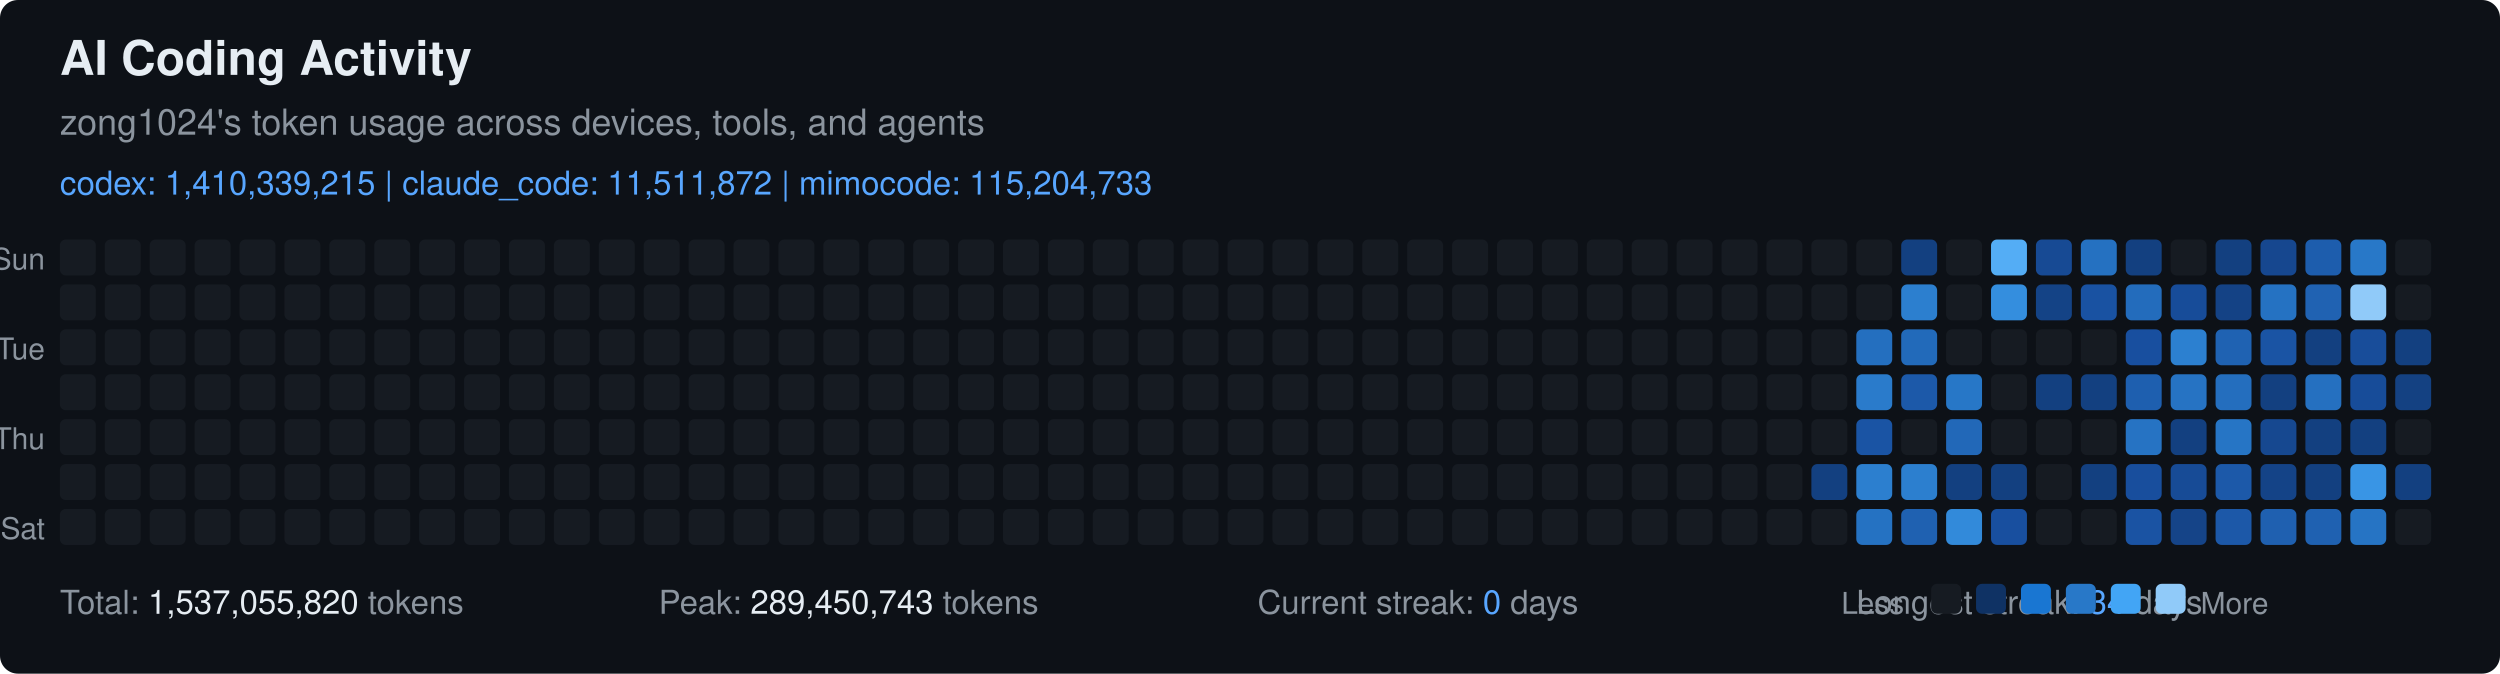
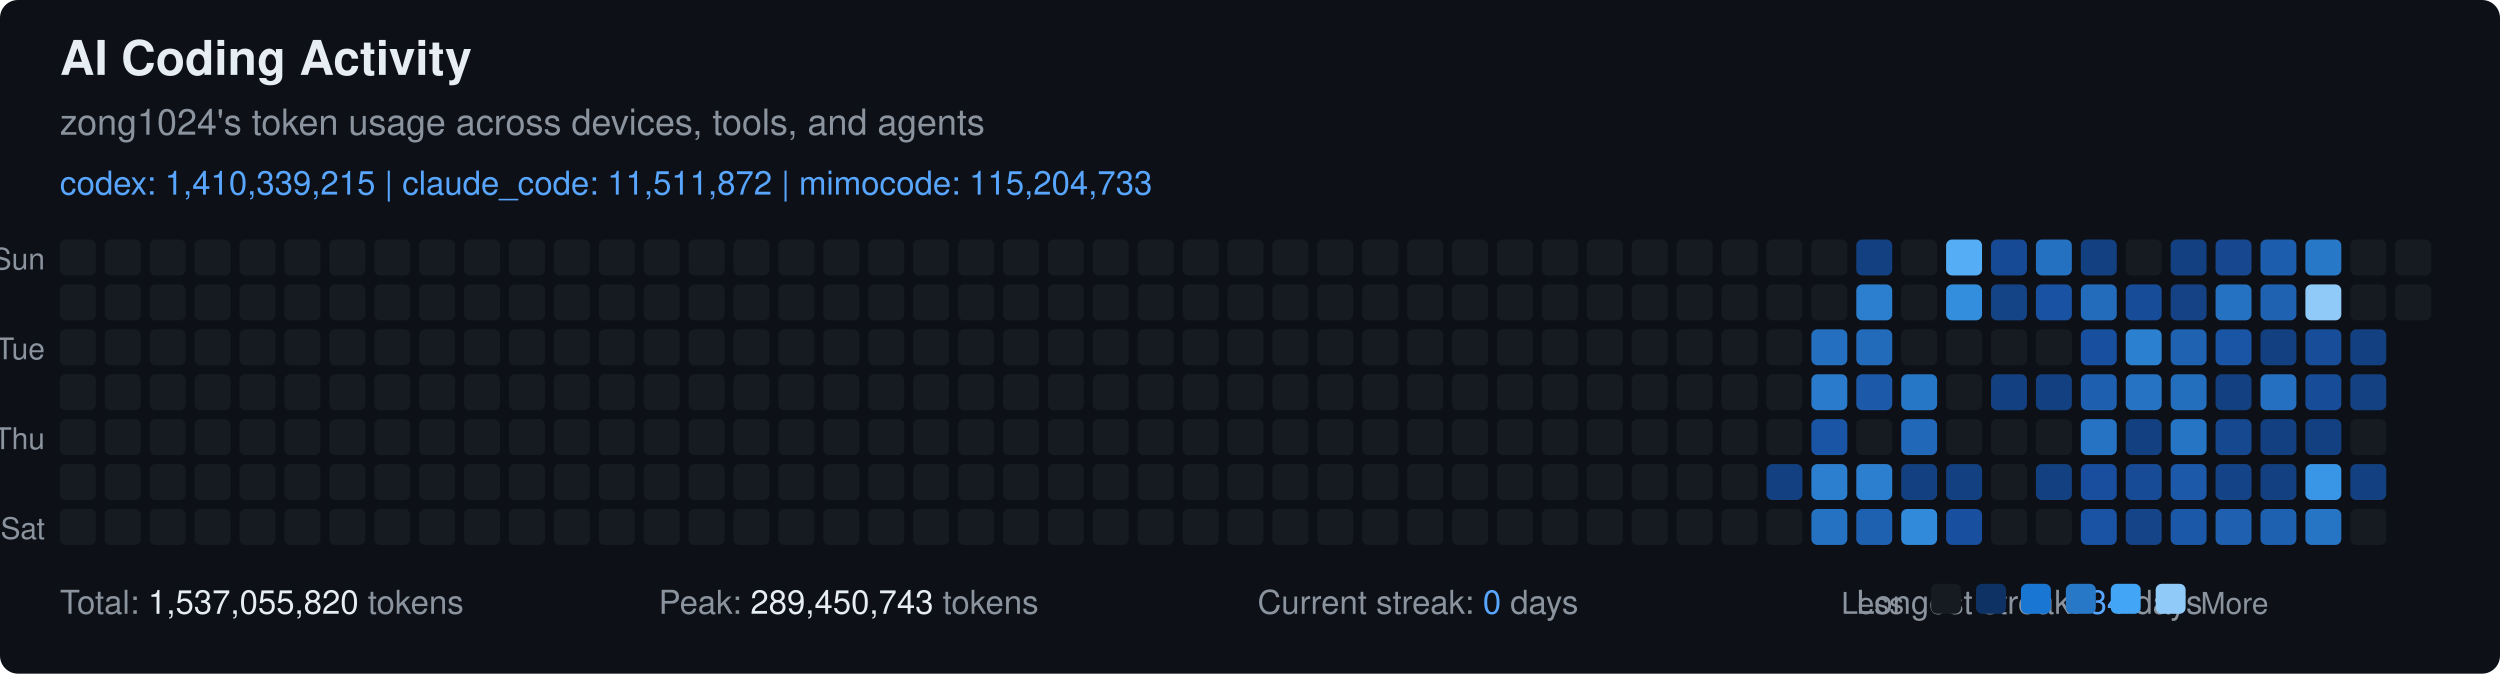
<svg xmlns="http://www.w3.org/2000/svg" width="835" height="225" viewBox="0 0 835 225" font-family="-apple-system, BlinkMacSystemFont, 'Segoe UI', Helvetica, Arial, sans-serif">
  <rect width="835" height="225" fill="#0d1117" rx="6" ry="6" />
  <text x="20" y="25" fill="#e6edf3" font-size="16" font-weight="600">
    AI Coding Activity
  </text>
  <text x="20" y="45" fill="#8b949e" font-size="12">
    zong1024's token usage across devices, tools, and agents
  </text>
  <text x="20" y="65" fill="#58a6ff" font-size="11">
    codex: 1,410,339,215 | claude_code: 11,511,872 | mimocode: 115,204,733
  </text>
  <text x="15" y="90" fill="#8b949e" font-size="10" text-anchor="end">Sun</text>
  <text x="15" y="120" fill="#8b949e" font-size="10" text-anchor="end">Tue</text>
  <text x="15" y="150" fill="#8b949e" font-size="10" text-anchor="end">Thu</text>
  <text x="15" y="180" fill="#8b949e" font-size="10" text-anchor="end">Sat</text>
  <rect x="20" y="80" width="12" height="12" fill="#161b22" rx="2" ry="2" />
  <rect x="20" y="95" width="12" height="12" fill="#161b22" rx="2" ry="2" />
  <rect x="20" y="110" width="12" height="12" fill="#161b22" rx="2" ry="2" />
  <rect x="20" y="125" width="12" height="12" fill="#161b22" rx="2" ry="2" />
  <rect x="20" y="140" width="12" height="12" fill="#161b22" rx="2" ry="2" />
  <rect x="20" y="155" width="12" height="12" fill="#161b22" rx="2" ry="2" />
  <rect x="20" y="170" width="12" height="12" fill="#161b22" rx="2" ry="2" />
  <rect x="35" y="80" width="12" height="12" fill="#161b22" rx="2" ry="2" />
  <rect x="35" y="95" width="12" height="12" fill="#161b22" rx="2" ry="2" />
  <rect x="35" y="110" width="12" height="12" fill="#161b22" rx="2" ry="2" />
  <rect x="35" y="125" width="12" height="12" fill="#161b22" rx="2" ry="2" />
  <rect x="35" y="140" width="12" height="12" fill="#161b22" rx="2" ry="2" />
  <rect x="35" y="155" width="12" height="12" fill="#161b22" rx="2" ry="2" />
  <rect x="35" y="170" width="12" height="12" fill="#161b22" rx="2" ry="2" />
  <rect x="50" y="80" width="12" height="12" fill="#161b22" rx="2" ry="2" />
  <rect x="50" y="95" width="12" height="12" fill="#161b22" rx="2" ry="2" />
  <rect x="50" y="110" width="12" height="12" fill="#161b22" rx="2" ry="2" />
  <rect x="50" y="125" width="12" height="12" fill="#161b22" rx="2" ry="2" />
  <rect x="50" y="140" width="12" height="12" fill="#161b22" rx="2" ry="2" />
  <rect x="50" y="155" width="12" height="12" fill="#161b22" rx="2" ry="2" />
  <rect x="50" y="170" width="12" height="12" fill="#161b22" rx="2" ry="2" />
  <rect x="65" y="80" width="12" height="12" fill="#161b22" rx="2" ry="2" />
  <rect x="65" y="95" width="12" height="12" fill="#161b22" rx="2" ry="2" />
  <rect x="65" y="110" width="12" height="12" fill="#161b22" rx="2" ry="2" />
  <rect x="65" y="125" width="12" height="12" fill="#161b22" rx="2" ry="2" />
  <rect x="65" y="140" width="12" height="12" fill="#161b22" rx="2" ry="2" />
  <rect x="65" y="155" width="12" height="12" fill="#161b22" rx="2" ry="2" />
  <rect x="65" y="170" width="12" height="12" fill="#161b22" rx="2" ry="2" />
  <rect x="80" y="80" width="12" height="12" fill="#161b22" rx="2" ry="2" />
  <rect x="80" y="95" width="12" height="12" fill="#161b22" rx="2" ry="2" />
  <rect x="80" y="110" width="12" height="12" fill="#161b22" rx="2" ry="2" />
  <rect x="80" y="125" width="12" height="12" fill="#161b22" rx="2" ry="2" />
  <rect x="80" y="140" width="12" height="12" fill="#161b22" rx="2" ry="2" />
  <rect x="80" y="155" width="12" height="12" fill="#161b22" rx="2" ry="2" />
  <rect x="80" y="170" width="12" height="12" fill="#161b22" rx="2" ry="2" />
  <rect x="95" y="80" width="12" height="12" fill="#161b22" rx="2" ry="2" />
  <rect x="95" y="95" width="12" height="12" fill="#161b22" rx="2" ry="2" />
  <rect x="95" y="110" width="12" height="12" fill="#161b22" rx="2" ry="2" />
  <rect x="95" y="125" width="12" height="12" fill="#161b22" rx="2" ry="2" />
  <rect x="95" y="140" width="12" height="12" fill="#161b22" rx="2" ry="2" />
  <rect x="95" y="155" width="12" height="12" fill="#161b22" rx="2" ry="2" />
  <rect x="95" y="170" width="12" height="12" fill="#161b22" rx="2" ry="2" />
  <rect x="110" y="80" width="12" height="12" fill="#161b22" rx="2" ry="2" />
  <rect x="110" y="95" width="12" height="12" fill="#161b22" rx="2" ry="2" />
  <rect x="110" y="110" width="12" height="12" fill="#161b22" rx="2" ry="2" />
  <rect x="110" y="125" width="12" height="12" fill="#161b22" rx="2" ry="2" />
  <rect x="110" y="140" width="12" height="12" fill="#161b22" rx="2" ry="2" />
  <rect x="110" y="155" width="12" height="12" fill="#161b22" rx="2" ry="2" />
  <rect x="110" y="170" width="12" height="12" fill="#161b22" rx="2" ry="2" />
  <rect x="125" y="80" width="12" height="12" fill="#161b22" rx="2" ry="2" />
  <rect x="125" y="95" width="12" height="12" fill="#161b22" rx="2" ry="2" />
  <rect x="125" y="110" width="12" height="12" fill="#161b22" rx="2" ry="2" />
  <rect x="125" y="125" width="12" height="12" fill="#161b22" rx="2" ry="2" />
  <rect x="125" y="140" width="12" height="12" fill="#161b22" rx="2" ry="2" />
  <rect x="125" y="155" width="12" height="12" fill="#161b22" rx="2" ry="2" />
  <rect x="125" y="170" width="12" height="12" fill="#161b22" rx="2" ry="2" />
  <rect x="140" y="80" width="12" height="12" fill="#161b22" rx="2" ry="2" />
  <rect x="140" y="95" width="12" height="12" fill="#161b22" rx="2" ry="2" />
  <rect x="140" y="110" width="12" height="12" fill="#161b22" rx="2" ry="2" />
  <rect x="140" y="125" width="12" height="12" fill="#161b22" rx="2" ry="2" />
  <rect x="140" y="140" width="12" height="12" fill="#161b22" rx="2" ry="2" />
  <rect x="140" y="155" width="12" height="12" fill="#161b22" rx="2" ry="2" />
  <rect x="140" y="170" width="12" height="12" fill="#161b22" rx="2" ry="2" />
  <rect x="155" y="80" width="12" height="12" fill="#161b22" rx="2" ry="2" />
  <rect x="155" y="95" width="12" height="12" fill="#161b22" rx="2" ry="2" />
  <rect x="155" y="110" width="12" height="12" fill="#161b22" rx="2" ry="2" />
  <rect x="155" y="125" width="12" height="12" fill="#161b22" rx="2" ry="2" />
  <rect x="155" y="140" width="12" height="12" fill="#161b22" rx="2" ry="2" />
  <rect x="155" y="155" width="12" height="12" fill="#161b22" rx="2" ry="2" />
  <rect x="155" y="170" width="12" height="12" fill="#161b22" rx="2" ry="2" />
  <rect x="170" y="80" width="12" height="12" fill="#161b22" rx="2" ry="2" />
  <rect x="170" y="95" width="12" height="12" fill="#161b22" rx="2" ry="2" />
  <rect x="170" y="110" width="12" height="12" fill="#161b22" rx="2" ry="2" />
  <rect x="170" y="125" width="12" height="12" fill="#161b22" rx="2" ry="2" />
  <rect x="170" y="140" width="12" height="12" fill="#161b22" rx="2" ry="2" />
  <rect x="170" y="155" width="12" height="12" fill="#161b22" rx="2" ry="2" />
  <rect x="170" y="170" width="12" height="12" fill="#161b22" rx="2" ry="2" />
  <rect x="185" y="80" width="12" height="12" fill="#161b22" rx="2" ry="2" />
  <rect x="185" y="95" width="12" height="12" fill="#161b22" rx="2" ry="2" />
  <rect x="185" y="110" width="12" height="12" fill="#161b22" rx="2" ry="2" />
  <rect x="185" y="125" width="12" height="12" fill="#161b22" rx="2" ry="2" />
  <rect x="185" y="140" width="12" height="12" fill="#161b22" rx="2" ry="2" />
  <rect x="185" y="155" width="12" height="12" fill="#161b22" rx="2" ry="2" />
  <rect x="185" y="170" width="12" height="12" fill="#161b22" rx="2" ry="2" />
  <rect x="200" y="80" width="12" height="12" fill="#161b22" rx="2" ry="2" />
  <rect x="200" y="95" width="12" height="12" fill="#161b22" rx="2" ry="2" />
  <rect x="200" y="110" width="12" height="12" fill="#161b22" rx="2" ry="2" />
  <rect x="200" y="125" width="12" height="12" fill="#161b22" rx="2" ry="2" />
  <rect x="200" y="140" width="12" height="12" fill="#161b22" rx="2" ry="2" />
  <rect x="200" y="155" width="12" height="12" fill="#161b22" rx="2" ry="2" />
  <rect x="200" y="170" width="12" height="12" fill="#161b22" rx="2" ry="2" />
  <rect x="215" y="80" width="12" height="12" fill="#161b22" rx="2" ry="2" />
  <rect x="215" y="95" width="12" height="12" fill="#161b22" rx="2" ry="2" />
  <rect x="215" y="110" width="12" height="12" fill="#161b22" rx="2" ry="2" />
  <rect x="215" y="125" width="12" height="12" fill="#161b22" rx="2" ry="2" />
  <rect x="215" y="140" width="12" height="12" fill="#161b22" rx="2" ry="2" />
  <rect x="215" y="155" width="12" height="12" fill="#161b22" rx="2" ry="2" />
  <rect x="215" y="170" width="12" height="12" fill="#161b22" rx="2" ry="2" />
  <rect x="230" y="80" width="12" height="12" fill="#161b22" rx="2" ry="2" />
  <rect x="230" y="95" width="12" height="12" fill="#161b22" rx="2" ry="2" />
  <rect x="230" y="110" width="12" height="12" fill="#161b22" rx="2" ry="2" />
  <rect x="230" y="125" width="12" height="12" fill="#161b22" rx="2" ry="2" />
  <rect x="230" y="140" width="12" height="12" fill="#161b22" rx="2" ry="2" />
  <rect x="230" y="155" width="12" height="12" fill="#161b22" rx="2" ry="2" />
  <rect x="230" y="170" width="12" height="12" fill="#161b22" rx="2" ry="2" />
  <rect x="245" y="80" width="12" height="12" fill="#161b22" rx="2" ry="2" />
  <rect x="245" y="95" width="12" height="12" fill="#161b22" rx="2" ry="2" />
  <rect x="245" y="110" width="12" height="12" fill="#161b22" rx="2" ry="2" />
  <rect x="245" y="125" width="12" height="12" fill="#161b22" rx="2" ry="2" />
  <rect x="245" y="140" width="12" height="12" fill="#161b22" rx="2" ry="2" />
  <rect x="245" y="155" width="12" height="12" fill="#161b22" rx="2" ry="2" />
  <rect x="245" y="170" width="12" height="12" fill="#161b22" rx="2" ry="2" />
  <rect x="260" y="80" width="12" height="12" fill="#161b22" rx="2" ry="2" />
  <rect x="260" y="95" width="12" height="12" fill="#161b22" rx="2" ry="2" />
  <rect x="260" y="110" width="12" height="12" fill="#161b22" rx="2" ry="2" />
  <rect x="260" y="125" width="12" height="12" fill="#161b22" rx="2" ry="2" />
  <rect x="260" y="140" width="12" height="12" fill="#161b22" rx="2" ry="2" />
  <rect x="260" y="155" width="12" height="12" fill="#161b22" rx="2" ry="2" />
  <rect x="260" y="170" width="12" height="12" fill="#161b22" rx="2" ry="2" />
  <rect x="275" y="80" width="12" height="12" fill="#161b22" rx="2" ry="2" />
  <rect x="275" y="95" width="12" height="12" fill="#161b22" rx="2" ry="2" />
  <rect x="275" y="110" width="12" height="12" fill="#161b22" rx="2" ry="2" />
  <rect x="275" y="125" width="12" height="12" fill="#161b22" rx="2" ry="2" />
  <rect x="275" y="140" width="12" height="12" fill="#161b22" rx="2" ry="2" />
  <rect x="275" y="155" width="12" height="12" fill="#161b22" rx="2" ry="2" />
  <rect x="275" y="170" width="12" height="12" fill="#161b22" rx="2" ry="2" />
  <rect x="290" y="80" width="12" height="12" fill="#161b22" rx="2" ry="2" />
  <rect x="290" y="95" width="12" height="12" fill="#161b22" rx="2" ry="2" />
  <rect x="290" y="110" width="12" height="12" fill="#161b22" rx="2" ry="2" />
  <rect x="290" y="125" width="12" height="12" fill="#161b22" rx="2" ry="2" />
  <rect x="290" y="140" width="12" height="12" fill="#161b22" rx="2" ry="2" />
  <rect x="290" y="155" width="12" height="12" fill="#161b22" rx="2" ry="2" />
  <rect x="290" y="170" width="12" height="12" fill="#161b22" rx="2" ry="2" />
  <rect x="305" y="80" width="12" height="12" fill="#161b22" rx="2" ry="2" />
  <rect x="305" y="95" width="12" height="12" fill="#161b22" rx="2" ry="2" />
  <rect x="305" y="110" width="12" height="12" fill="#161b22" rx="2" ry="2" />
  <rect x="305" y="125" width="12" height="12" fill="#161b22" rx="2" ry="2" />
  <rect x="305" y="140" width="12" height="12" fill="#161b22" rx="2" ry="2" />
  <rect x="305" y="155" width="12" height="12" fill="#161b22" rx="2" ry="2" />
  <rect x="305" y="170" width="12" height="12" fill="#161b22" rx="2" ry="2" />
  <rect x="320" y="80" width="12" height="12" fill="#161b22" rx="2" ry="2" />
  <rect x="320" y="95" width="12" height="12" fill="#161b22" rx="2" ry="2" />
  <rect x="320" y="110" width="12" height="12" fill="#161b22" rx="2" ry="2" />
  <rect x="320" y="125" width="12" height="12" fill="#161b22" rx="2" ry="2" />
  <rect x="320" y="140" width="12" height="12" fill="#161b22" rx="2" ry="2" />
  <rect x="320" y="155" width="12" height="12" fill="#161b22" rx="2" ry="2" />
  <rect x="320" y="170" width="12" height="12" fill="#161b22" rx="2" ry="2" />
  <rect x="335" y="80" width="12" height="12" fill="#161b22" rx="2" ry="2" />
  <rect x="335" y="95" width="12" height="12" fill="#161b22" rx="2" ry="2" />
  <rect x="335" y="110" width="12" height="12" fill="#161b22" rx="2" ry="2" />
  <rect x="335" y="125" width="12" height="12" fill="#161b22" rx="2" ry="2" />
  <rect x="335" y="140" width="12" height="12" fill="#161b22" rx="2" ry="2" />
  <rect x="335" y="155" width="12" height="12" fill="#161b22" rx="2" ry="2" />
  <rect x="335" y="170" width="12" height="12" fill="#161b22" rx="2" ry="2" />
  <rect x="350" y="80" width="12" height="12" fill="#161b22" rx="2" ry="2" />
  <rect x="350" y="95" width="12" height="12" fill="#161b22" rx="2" ry="2" />
  <rect x="350" y="110" width="12" height="12" fill="#161b22" rx="2" ry="2" />
  <rect x="350" y="125" width="12" height="12" fill="#161b22" rx="2" ry="2" />
  <rect x="350" y="140" width="12" height="12" fill="#161b22" rx="2" ry="2" />
  <rect x="350" y="155" width="12" height="12" fill="#161b22" rx="2" ry="2" />
  <rect x="350" y="170" width="12" height="12" fill="#161b22" rx="2" ry="2" />
  <rect x="365" y="80" width="12" height="12" fill="#161b22" rx="2" ry="2" />
  <rect x="365" y="95" width="12" height="12" fill="#161b22" rx="2" ry="2" />
  <rect x="365" y="110" width="12" height="12" fill="#161b22" rx="2" ry="2" />
  <rect x="365" y="125" width="12" height="12" fill="#161b22" rx="2" ry="2" />
  <rect x="365" y="140" width="12" height="12" fill="#161b22" rx="2" ry="2" />
  <rect x="365" y="155" width="12" height="12" fill="#161b22" rx="2" ry="2" />
  <rect x="365" y="170" width="12" height="12" fill="#161b22" rx="2" ry="2" />
  <rect x="380" y="80" width="12" height="12" fill="#161b22" rx="2" ry="2" />
  <rect x="380" y="95" width="12" height="12" fill="#161b22" rx="2" ry="2" />
  <rect x="380" y="110" width="12" height="12" fill="#161b22" rx="2" ry="2" />
  <rect x="380" y="125" width="12" height="12" fill="#161b22" rx="2" ry="2" />
  <rect x="380" y="140" width="12" height="12" fill="#161b22" rx="2" ry="2" />
  <rect x="380" y="155" width="12" height="12" fill="#161b22" rx="2" ry="2" />
  <rect x="380" y="170" width="12" height="12" fill="#161b22" rx="2" ry="2" />
  <rect x="395" y="80" width="12" height="12" fill="#161b22" rx="2" ry="2" />
  <rect x="395" y="95" width="12" height="12" fill="#161b22" rx="2" ry="2" />
  <rect x="395" y="110" width="12" height="12" fill="#161b22" rx="2" ry="2" />
  <rect x="395" y="125" width="12" height="12" fill="#161b22" rx="2" ry="2" />
  <rect x="395" y="140" width="12" height="12" fill="#161b22" rx="2" ry="2" />
  <rect x="395" y="155" width="12" height="12" fill="#161b22" rx="2" ry="2" />
  <rect x="395" y="170" width="12" height="12" fill="#161b22" rx="2" ry="2" />
  <rect x="410" y="80" width="12" height="12" fill="#161b22" rx="2" ry="2" />
  <rect x="410" y="95" width="12" height="12" fill="#161b22" rx="2" ry="2" />
  <rect x="410" y="110" width="12" height="12" fill="#161b22" rx="2" ry="2" />
  <rect x="410" y="125" width="12" height="12" fill="#161b22" rx="2" ry="2" />
  <rect x="410" y="140" width="12" height="12" fill="#161b22" rx="2" ry="2" />
  <rect x="410" y="155" width="12" height="12" fill="#161b22" rx="2" ry="2" />
  <rect x="410" y="170" width="12" height="12" fill="#161b22" rx="2" ry="2" />
  <rect x="425" y="80" width="12" height="12" fill="#161b22" rx="2" ry="2" />
  <rect x="425" y="95" width="12" height="12" fill="#161b22" rx="2" ry="2" />
  <rect x="425" y="110" width="12" height="12" fill="#161b22" rx="2" ry="2" />
  <rect x="425" y="125" width="12" height="12" fill="#161b22" rx="2" ry="2" />
  <rect x="425" y="140" width="12" height="12" fill="#161b22" rx="2" ry="2" />
  <rect x="425" y="155" width="12" height="12" fill="#161b22" rx="2" ry="2" />
  <rect x="425" y="170" width="12" height="12" fill="#161b22" rx="2" ry="2" />
  <rect x="440" y="80" width="12" height="12" fill="#161b22" rx="2" ry="2" />
  <rect x="440" y="95" width="12" height="12" fill="#161b22" rx="2" ry="2" />
  <rect x="440" y="110" width="12" height="12" fill="#161b22" rx="2" ry="2" />
  <rect x="440" y="125" width="12" height="12" fill="#161b22" rx="2" ry="2" />
  <rect x="440" y="140" width="12" height="12" fill="#161b22" rx="2" ry="2" />
  <rect x="440" y="155" width="12" height="12" fill="#161b22" rx="2" ry="2" />
  <rect x="440" y="170" width="12" height="12" fill="#161b22" rx="2" ry="2" />
  <rect x="455" y="80" width="12" height="12" fill="#161b22" rx="2" ry="2" />
  <rect x="455" y="95" width="12" height="12" fill="#161b22" rx="2" ry="2" />
  <rect x="455" y="110" width="12" height="12" fill="#161b22" rx="2" ry="2" />
  <rect x="455" y="125" width="12" height="12" fill="#161b22" rx="2" ry="2" />
  <rect x="455" y="140" width="12" height="12" fill="#161b22" rx="2" ry="2" />
  <rect x="455" y="155" width="12" height="12" fill="#161b22" rx="2" ry="2" />
  <rect x="455" y="170" width="12" height="12" fill="#161b22" rx="2" ry="2" />
  <rect x="470" y="80" width="12" height="12" fill="#161b22" rx="2" ry="2" />
  <rect x="470" y="95" width="12" height="12" fill="#161b22" rx="2" ry="2" />
  <rect x="470" y="110" width="12" height="12" fill="#161b22" rx="2" ry="2" />
  <rect x="470" y="125" width="12" height="12" fill="#161b22" rx="2" ry="2" />
  <rect x="470" y="140" width="12" height="12" fill="#161b22" rx="2" ry="2" />
  <rect x="470" y="155" width="12" height="12" fill="#161b22" rx="2" ry="2" />
  <rect x="470" y="170" width="12" height="12" fill="#161b22" rx="2" ry="2" />
  <rect x="485" y="80" width="12" height="12" fill="#161b22" rx="2" ry="2" />
  <rect x="485" y="95" width="12" height="12" fill="#161b22" rx="2" ry="2" />
  <rect x="485" y="110" width="12" height="12" fill="#161b22" rx="2" ry="2" />
  <rect x="485" y="125" width="12" height="12" fill="#161b22" rx="2" ry="2" />
  <rect x="485" y="140" width="12" height="12" fill="#161b22" rx="2" ry="2" />
  <rect x="485" y="155" width="12" height="12" fill="#161b22" rx="2" ry="2" />
  <rect x="485" y="170" width="12" height="12" fill="#161b22" rx="2" ry="2" />
  <rect x="500" y="80" width="12" height="12" fill="#161b22" rx="2" ry="2" />
  <rect x="500" y="95" width="12" height="12" fill="#161b22" rx="2" ry="2" />
  <rect x="500" y="110" width="12" height="12" fill="#161b22" rx="2" ry="2" />
  <rect x="500" y="125" width="12" height="12" fill="#161b22" rx="2" ry="2" />
  <rect x="500" y="140" width="12" height="12" fill="#161b22" rx="2" ry="2" />
  <rect x="500" y="155" width="12" height="12" fill="#161b22" rx="2" ry="2" />
  <rect x="500" y="170" width="12" height="12" fill="#161b22" rx="2" ry="2" />
  <rect x="515" y="80" width="12" height="12" fill="#161b22" rx="2" ry="2" />
  <rect x="515" y="95" width="12" height="12" fill="#161b22" rx="2" ry="2" />
  <rect x="515" y="110" width="12" height="12" fill="#161b22" rx="2" ry="2" />
  <rect x="515" y="125" width="12" height="12" fill="#161b22" rx="2" ry="2" />
  <rect x="515" y="140" width="12" height="12" fill="#161b22" rx="2" ry="2" />
  <rect x="515" y="155" width="12" height="12" fill="#161b22" rx="2" ry="2" />
  <rect x="515" y="170" width="12" height="12" fill="#161b22" rx="2" ry="2" />
  <rect x="530" y="80" width="12" height="12" fill="#161b22" rx="2" ry="2" />
  <rect x="530" y="95" width="12" height="12" fill="#161b22" rx="2" ry="2" />
  <rect x="530" y="110" width="12" height="12" fill="#161b22" rx="2" ry="2" />
  <rect x="530" y="125" width="12" height="12" fill="#161b22" rx="2" ry="2" />
  <rect x="530" y="140" width="12" height="12" fill="#161b22" rx="2" ry="2" />
  <rect x="530" y="155" width="12" height="12" fill="#161b22" rx="2" ry="2" />
  <rect x="530" y="170" width="12" height="12" fill="#161b22" rx="2" ry="2" />
  <rect x="545" y="80" width="12" height="12" fill="#161b22" rx="2" ry="2" />
  <rect x="545" y="95" width="12" height="12" fill="#161b22" rx="2" ry="2" />
  <rect x="545" y="110" width="12" height="12" fill="#161b22" rx="2" ry="2" />
  <rect x="545" y="125" width="12" height="12" fill="#161b22" rx="2" ry="2" />
  <rect x="545" y="140" width="12" height="12" fill="#161b22" rx="2" ry="2" />
  <rect x="545" y="155" width="12" height="12" fill="#161b22" rx="2" ry="2" />
  <rect x="545" y="170" width="12" height="12" fill="#161b22" rx="2" ry="2" />
  <rect x="560" y="80" width="12" height="12" fill="#161b22" rx="2" ry="2" />
  <rect x="560" y="95" width="12" height="12" fill="#161b22" rx="2" ry="2" />
  <rect x="560" y="110" width="12" height="12" fill="#161b22" rx="2" ry="2" />
  <rect x="560" y="125" width="12" height="12" fill="#161b22" rx="2" ry="2" />
  <rect x="560" y="140" width="12" height="12" fill="#161b22" rx="2" ry="2" />
  <rect x="560" y="155" width="12" height="12" fill="#161b22" rx="2" ry="2" />
  <rect x="560" y="170" width="12" height="12" fill="#161b22" rx="2" ry="2" />
  <rect x="575" y="80" width="12" height="12" fill="#161b22" rx="2" ry="2" />
  <rect x="575" y="95" width="12" height="12" fill="#161b22" rx="2" ry="2" />
  <rect x="575" y="110" width="12" height="12" fill="#161b22" rx="2" ry="2" />
  <rect x="575" y="125" width="12" height="12" fill="#161b22" rx="2" ry="2" />
  <rect x="575" y="140" width="12" height="12" fill="#161b22" rx="2" ry="2" />
  <rect x="575" y="155" width="12" height="12" fill="#161b22" rx="2" ry="2" />
  <rect x="575" y="170" width="12" height="12" fill="#161b22" rx="2" ry="2" />
  <rect x="590" y="80" width="12" height="12" fill="#161b22" rx="2" ry="2" />
  <rect x="590" y="95" width="12" height="12" fill="#161b22" rx="2" ry="2" />
  <rect x="590" y="110" width="12" height="12" fill="#161b22" rx="2" ry="2" />
  <rect x="590" y="125" width="12" height="12" fill="#161b22" rx="2" ry="2" />
  <rect x="590" y="140" width="12" height="12" fill="#161b22" rx="2" ry="2" />
-   <rect x="590" y="155" width="12" height="12" fill="#161b22" rx="2" ry="2" />
+   <rect x="590" y="155" width="12" height="12" fill="#134080" rx="2" ry="2" />
  <rect x="590" y="170" width="12" height="12" fill="#161b22" rx="2" ry="2" />
  <rect x="605" y="80" width="12" height="12" fill="#161b22" rx="2" ry="2" />
  <rect x="605" y="95" width="12" height="12" fill="#161b22" rx="2" ry="2" />
-   <rect x="605" y="110" width="12" height="12" fill="#161b22" rx="2" ry="2" />
-   <rect x="605" y="125" width="12" height="12" fill="#161b22" rx="2" ry="2" />
-   <rect x="605" y="140" width="12" height="12" fill="#161b22" rx="2" ry="2" />
-   <rect x="605" y="155" width="12" height="12" fill="#134080" rx="2" ry="2" />
-   <rect x="605" y="170" width="12" height="12" fill="#161b22" rx="2" ry="2" />
-   <rect x="620" y="80" width="12" height="12" fill="#161b22" rx="2" ry="2" />
-   <rect x="620" y="95" width="12" height="12" fill="#161b22" rx="2" ry="2" />
-   <rect x="620" y="110" width="12" height="12" fill="#246fbf" rx="2" ry="2" />
-   <rect x="620" y="125" width="12" height="12" fill="#2a7bcb" rx="2" ry="2" />
-   <rect x="620" y="140" width="12" height="12" fill="#1a54a4" rx="2" ry="2" />
+   <rect x="605" y="110" width="12" height="12" fill="#246fbf" rx="2" ry="2" />
+   <rect x="605" y="125" width="12" height="12" fill="#2a7bcb" rx="2" ry="2" />
+   <rect x="605" y="140" width="12" height="12" fill="#1a54a4" rx="2" ry="2" />
+   <rect x="605" y="155" width="12" height="12" fill="#2c7fcf" rx="2" ry="2" />
+   <rect x="605" y="170" width="12" height="12" fill="#2572c2" rx="2" ry="2" />
+   <rect x="620" y="80" width="12" height="12" fill="#134080" rx="2" ry="2" />
+   <rect x="620" y="95" width="12" height="12" fill="#2c7fcf" rx="2" ry="2" />
+   <rect x="620" y="110" width="12" height="12" fill="#226aba" rx="2" ry="2" />
+   <rect x="620" y="125" width="12" height="12" fill="#1c59a9" rx="2" ry="2" />
+   <rect x="620" y="140" width="12" height="12" fill="#161b22" rx="2" ry="2" />
  <rect x="620" y="155" width="12" height="12" fill="#2c7fcf" rx="2" ry="2" />
-   <rect x="620" y="170" width="12" height="12" fill="#2572c2" rx="2" ry="2" />
-   <rect x="635" y="80" width="12" height="12" fill="#134080" rx="2" ry="2" />
-   <rect x="635" y="95" width="12" height="12" fill="#2c7fcf" rx="2" ry="2" />
-   <rect x="635" y="110" width="12" height="12" fill="#226aba" rx="2" ry="2" />
-   <rect x="635" y="125" width="12" height="12" fill="#1c59a9" rx="2" ry="2" />
-   <rect x="635" y="140" width="12" height="12" fill="#161b22" rx="2" ry="2" />
-   <rect x="635" y="155" width="12" height="12" fill="#2c7fcf" rx="2" ry="2" />
-   <rect x="635" y="170" width="12" height="12" fill="#1f61b1" rx="2" ry="2" />
-   <rect x="650" y="80" width="12" height="12" fill="#161b22" rx="2" ry="2" />
-   <rect x="650" y="95" width="12" height="12" fill="#161b22" rx="2" ry="2" />
+   <rect x="620" y="170" width="12" height="12" fill="#1f61b1" rx="2" ry="2" />
+   <rect x="635" y="80" width="12" height="12" fill="#161b22" rx="2" ry="2" />
+   <rect x="635" y="95" width="12" height="12" fill="#161b22" rx="2" ry="2" />
+   <rect x="635" y="110" width="12" height="12" fill="#161b22" rx="2" ry="2" />
+   <rect x="635" y="125" width="12" height="12" fill="#2777c7" rx="2" ry="2" />
+   <rect x="635" y="140" width="12" height="12" fill="#2268b8" rx="2" ry="2" />
+   <rect x="635" y="155" width="12" height="12" fill="#134080" rx="2" ry="2" />
+   <rect x="635" y="170" width="12" height="12" fill="#328ada" rx="2" ry="2" />
+   <rect x="650" y="80" width="12" height="12" fill="#54adf5" rx="2" ry="2" />
+   <rect x="650" y="95" width="12" height="12" fill="#348ede" rx="2" ry="2" />
  <rect x="650" y="110" width="12" height="12" fill="#161b22" rx="2" ry="2" />
-   <rect x="650" y="125" width="12" height="12" fill="#2777c7" rx="2" ry="2" />
-   <rect x="650" y="140" width="12" height="12" fill="#2268b8" rx="2" ry="2" />
+   <rect x="650" y="125" width="12" height="12" fill="#161b22" rx="2" ry="2" />
+   <rect x="650" y="140" width="12" height="12" fill="#161b22" rx="2" ry="2" />
  <rect x="650" y="155" width="12" height="12" fill="#134080" rx="2" ry="2" />
-   <rect x="650" y="170" width="12" height="12" fill="#328ada" rx="2" ry="2" />
-   <rect x="665" y="80" width="12" height="12" fill="#54adf5" rx="2" ry="2" />
-   <rect x="665" y="95" width="12" height="12" fill="#348ede" rx="2" ry="2" />
+   <rect x="650" y="170" width="12" height="12" fill="#184f9f" rx="2" ry="2" />
+   <rect x="665" y="80" width="12" height="12" fill="#174a94" rx="2" ry="2" />
+   <rect x="665" y="95" width="12" height="12" fill="#144386" rx="2" ry="2" />
  <rect x="665" y="110" width="12" height="12" fill="#161b22" rx="2" ry="2" />
-   <rect x="665" y="125" width="12" height="12" fill="#161b22" rx="2" ry="2" />
+   <rect x="665" y="125" width="12" height="12" fill="#134080" rx="2" ry="2" />
  <rect x="665" y="140" width="12" height="12" fill="#161b22" rx="2" ry="2" />
-   <rect x="665" y="155" width="12" height="12" fill="#134080" rx="2" ry="2" />
-   <rect x="665" y="170" width="12" height="12" fill="#184f9f" rx="2" ry="2" />
-   <rect x="680" y="80" width="12" height="12" fill="#174a94" rx="2" ry="2" />
-   <rect x="680" y="95" width="12" height="12" fill="#144386" rx="2" ry="2" />
+   <rect x="665" y="155" width="12" height="12" fill="#161b22" rx="2" ry="2" />
+   <rect x="665" y="170" width="12" height="12" fill="#161b22" rx="2" ry="2" />
+   <rect x="680" y="80" width="12" height="12" fill="#2571c1" rx="2" ry="2" />
+   <rect x="680" y="95" width="12" height="12" fill="#1952a2" rx="2" ry="2" />
  <rect x="680" y="110" width="12" height="12" fill="#161b22" rx="2" ry="2" />
  <rect x="680" y="125" width="12" height="12" fill="#134080" rx="2" ry="2" />
  <rect x="680" y="140" width="12" height="12" fill="#161b22" rx="2" ry="2" />
-   <rect x="680" y="155" width="12" height="12" fill="#161b22" rx="2" ry="2" />
+   <rect x="680" y="155" width="12" height="12" fill="#134080" rx="2" ry="2" />
  <rect x="680" y="170" width="12" height="12" fill="#161b22" rx="2" ry="2" />
-   <rect x="695" y="80" width="12" height="12" fill="#2571c1" rx="2" ry="2" />
-   <rect x="695" y="95" width="12" height="12" fill="#1952a2" rx="2" ry="2" />
-   <rect x="695" y="110" width="12" height="12" fill="#161b22" rx="2" ry="2" />
-   <rect x="695" y="125" width="12" height="12" fill="#134080" rx="2" ry="2" />
-   <rect x="695" y="140" width="12" height="12" fill="#161b22" rx="2" ry="2" />
-   <rect x="695" y="155" width="12" height="12" fill="#134080" rx="2" ry="2" />
-   <rect x="695" y="170" width="12" height="12" fill="#161b22" rx="2" ry="2" />
-   <rect x="710" y="80" width="12" height="12" fill="#134080" rx="2" ry="2" />
-   <rect x="710" y="95" width="12" height="12" fill="#236cbc" rx="2" ry="2" />
-   <rect x="710" y="110" width="12" height="12" fill="#184f9f" rx="2" ry="2" />
-   <rect x="710" y="125" width="12" height="12" fill="#1e5faf" rx="2" ry="2" />
-   <rect x="710" y="140" width="12" height="12" fill="#2673c3" rx="2" ry="2" />
-   <rect x="710" y="155" width="12" height="12" fill="#184e9d" rx="2" ry="2" />
-   <rect x="710" y="170" width="12" height="12" fill="#1a53a3" rx="2" ry="2" />
-   <rect x="725" y="80" width="12" height="12" fill="#161b22" rx="2" ry="2" />
-   <rect x="725" y="95" width="12" height="12" fill="#174c99" rx="2" ry="2" />
-   <rect x="725" y="110" width="12" height="12" fill="#2c80d0" rx="2" ry="2" />
-   <rect x="725" y="125" width="12" height="12" fill="#2673c3" rx="2" ry="2" />
-   <rect x="725" y="140" width="12" height="12" fill="#134080" rx="2" ry="2" />
-   <rect x="725" y="155" width="12" height="12" fill="#174b96" rx="2" ry="2" />
-   <rect x="725" y="170" width="12" height="12" fill="#154488" rx="2" ry="2" />
-   <rect x="740" y="80" width="12" height="12" fill="#134080" rx="2" ry="2" />
-   <rect x="740" y="95" width="12" height="12" fill="#144285" rx="2" ry="2" />
-   <rect x="740" y="110" width="12" height="12" fill="#1f62b2" rx="2" ry="2" />
-   <rect x="740" y="125" width="12" height="12" fill="#246ebe" rx="2" ry="2" />
-   <rect x="740" y="140" width="12" height="12" fill="#2675c5" rx="2" ry="2" />
-   <rect x="740" y="155" width="12" height="12" fill="#1c59a9" rx="2" ry="2" />
-   <rect x="740" y="170" width="12" height="12" fill="#1c58a8" rx="2" ry="2" />
-   <rect x="755" y="80" width="12" height="12" fill="#16478f" rx="2" ry="2" />
-   <rect x="755" y="95" width="12" height="12" fill="#2572c2" rx="2" ry="2" />
-   <rect x="755" y="110" width="12" height="12" fill="#1a54a4" rx="2" ry="2" />
-   <rect x="755" y="125" width="12" height="12" fill="#134080" rx="2" ry="2" />
-   <rect x="755" y="140" width="12" height="12" fill="#164890" rx="2" ry="2" />
-   <rect x="755" y="155" width="12" height="12" fill="#144387" rx="2" ry="2" />
-   <rect x="755" y="170" width="12" height="12" fill="#1f60b0" rx="2" ry="2" />
-   <rect x="770" y="80" width="12" height="12" fill="#1d5dad" rx="2" ry="2" />
-   <rect x="770" y="95" width="12" height="12" fill="#2062b2" rx="2" ry="2" />
-   <rect x="770" y="110" width="12" height="12" fill="#134080" rx="2" ry="2" />
-   <rect x="770" y="125" width="12" height="12" fill="#2570c0" rx="2" ry="2" />
+   <rect x="695" y="80" width="12" height="12" fill="#134080" rx="2" ry="2" />
+   <rect x="695" y="95" width="12" height="12" fill="#236cbc" rx="2" ry="2" />
+   <rect x="695" y="110" width="12" height="12" fill="#184f9f" rx="2" ry="2" />
+   <rect x="695" y="125" width="12" height="12" fill="#1e5faf" rx="2" ry="2" />
+   <rect x="695" y="140" width="12" height="12" fill="#2673c3" rx="2" ry="2" />
+   <rect x="695" y="155" width="12" height="12" fill="#184e9d" rx="2" ry="2" />
+   <rect x="695" y="170" width="12" height="12" fill="#1a53a3" rx="2" ry="2" />
+   <rect x="710" y="80" width="12" height="12" fill="#161b22" rx="2" ry="2" />
+   <rect x="710" y="95" width="12" height="12" fill="#174c99" rx="2" ry="2" />
+   <rect x="710" y="110" width="12" height="12" fill="#2c80d0" rx="2" ry="2" />
+   <rect x="710" y="125" width="12" height="12" fill="#2673c3" rx="2" ry="2" />
+   <rect x="710" y="140" width="12" height="12" fill="#134080" rx="2" ry="2" />
+   <rect x="710" y="155" width="12" height="12" fill="#174b96" rx="2" ry="2" />
+   <rect x="710" y="170" width="12" height="12" fill="#154488" rx="2" ry="2" />
+   <rect x="725" y="80" width="12" height="12" fill="#134080" rx="2" ry="2" />
+   <rect x="725" y="95" width="12" height="12" fill="#144285" rx="2" ry="2" />
+   <rect x="725" y="110" width="12" height="12" fill="#1f62b2" rx="2" ry="2" />
+   <rect x="725" y="125" width="12" height="12" fill="#246ebe" rx="2" ry="2" />
+   <rect x="725" y="140" width="12" height="12" fill="#2675c5" rx="2" ry="2" />
+   <rect x="725" y="155" width="12" height="12" fill="#1c59a9" rx="2" ry="2" />
+   <rect x="725" y="170" width="12" height="12" fill="#1c58a8" rx="2" ry="2" />
+   <rect x="740" y="80" width="12" height="12" fill="#16478f" rx="2" ry="2" />
+   <rect x="740" y="95" width="12" height="12" fill="#2572c2" rx="2" ry="2" />
+   <rect x="740" y="110" width="12" height="12" fill="#1a54a4" rx="2" ry="2" />
+   <rect x="740" y="125" width="12" height="12" fill="#134080" rx="2" ry="2" />
+   <rect x="740" y="140" width="12" height="12" fill="#164890" rx="2" ry="2" />
+   <rect x="740" y="155" width="12" height="12" fill="#144387" rx="2" ry="2" />
+   <rect x="740" y="170" width="12" height="12" fill="#1f60b0" rx="2" ry="2" />
+   <rect x="755" y="80" width="12" height="12" fill="#1d5dad" rx="2" ry="2" />
+   <rect x="755" y="95" width="12" height="12" fill="#2062b2" rx="2" ry="2" />
+   <rect x="755" y="110" width="12" height="12" fill="#134080" rx="2" ry="2" />
+   <rect x="755" y="125" width="12" height="12" fill="#2570c0" rx="2" ry="2" />
+   <rect x="755" y="140" width="12" height="12" fill="#134080" rx="2" ry="2" />
+   <rect x="755" y="155" width="12" height="12" fill="#134080" rx="2" ry="2" />
+   <rect x="755" y="170" width="12" height="12" fill="#1f61b1" rx="2" ry="2" />
+   <rect x="770" y="80" width="12" height="12" fill="#2878c8" rx="2" ry="2" />
+   <rect x="770" y="95" width="12" height="12" fill="#90caf9" rx="2" ry="2" />
+   <rect x="770" y="110" width="12" height="12" fill="#184d9a" rx="2" ry="2" />
+   <rect x="770" y="125" width="12" height="12" fill="#174c99" rx="2" ry="2" />
  <rect x="770" y="140" width="12" height="12" fill="#134080" rx="2" ry="2" />
-   <rect x="770" y="155" width="12" height="12" fill="#134080" rx="2" ry="2" />
-   <rect x="770" y="170" width="12" height="12" fill="#1f61b1" rx="2" ry="2" />
-   <rect x="785" y="80" width="12" height="12" fill="#2878c8" rx="2" ry="2" />
-   <rect x="785" y="95" width="12" height="12" fill="#90caf9" rx="2" ry="2" />
-   <rect x="785" y="110" width="12" height="12" fill="#184d9a" rx="2" ry="2" />
-   <rect x="785" y="125" width="12" height="12" fill="#174c99" rx="2" ry="2" />
-   <rect x="785" y="140" width="12" height="12" fill="#134080" rx="2" ry="2" />
-   <rect x="785" y="155" width="12" height="12" fill="#3995e5" rx="2" ry="2" />
-   <rect x="785" y="170" width="12" height="12" fill="#2674c4" rx="2" ry="2" />
+   <rect x="770" y="155" width="12" height="12" fill="#3995e5" rx="2" ry="2" />
+   <rect x="770" y="170" width="12" height="12" fill="#2674c4" rx="2" ry="2" />
+   <rect x="785" y="80" width="12" height="12" fill="#161b22" rx="2" ry="2" />
+   <rect x="785" y="95" width="12" height="12" fill="#161b22" rx="2" ry="2" />
+   <rect x="785" y="110" width="12" height="12" fill="#134080" rx="2" ry="2" />
+   <rect x="785" y="125" width="12" height="12" fill="#144182" rx="2" ry="2" />
+   <rect x="785" y="140" width="12" height="12" fill="#161b22" rx="2" ry="2" />
+   <rect x="785" y="155" width="12" height="12" fill="#134080" rx="2" ry="2" />
+   <rect x="785" y="170" width="12" height="12" fill="#161b22" rx="2" ry="2" />
  <rect x="800" y="80" width="12" height="12" fill="#161b22" rx="2" ry="2" />
  <rect x="800" y="95" width="12" height="12" fill="#161b22" rx="2" ry="2" />
-   <rect x="800" y="110" width="12" height="12" fill="#134080" rx="2" ry="2" />
-   <rect x="800" y="125" width="12" height="12" fill="#144182" rx="2" ry="2" />
-   <rect x="800" y="140" width="12" height="12" fill="#161b22" rx="2" ry="2" />
-   <rect x="800" y="155" width="12" height="12" fill="#134080" rx="2" ry="2" />
-   <rect x="800" y="170" width="12" height="12" fill="#161b22" rx="2" ry="2" />
  <text x="20" y="205" fill="#8b949e" font-size="11">
    Total: <tspan fill="#e6edf3">1,537,055,820</tspan> tokens
  </text>
  <text x="220" y="205" fill="#8b949e" font-size="11">
    Peak: <tspan fill="#e6edf3">289,450,743</tspan> tokens
  </text>
  <text x="420" y="205" fill="#8b949e" font-size="11">
    Current streak: <tspan fill="#58a6ff">0</tspan> days
  </text>
  <text x="620" y="205" fill="#8b949e" font-size="11">
    Longest streak: <tspan fill="#58a6ff">34</tspan> days
  </text>
  <text x="615" y="205" fill="#8b949e" font-size="10">
    Less
  </text>
  <rect x="645" y="195" width="10" height="10" fill="#161b22" rx="2" ry="2" />
  <rect x="660" y="195" width="10" height="10" fill="#0f3264" rx="2" ry="2" />
  <rect x="675" y="195" width="10" height="10" fill="#1976d2" rx="2" ry="2" />
  <rect x="690" y="195" width="10" height="10" fill="#2878c8" rx="2" ry="2" />
  <rect x="705" y="195" width="10" height="10" fill="#42a5f5" rx="2" ry="2" />
  <rect x="720" y="195" width="10" height="10" fill="#90caf9" rx="2" ry="2" />
  <text x="735" y="205" fill="#8b949e" font-size="10">
    More
  </text>
</svg>
